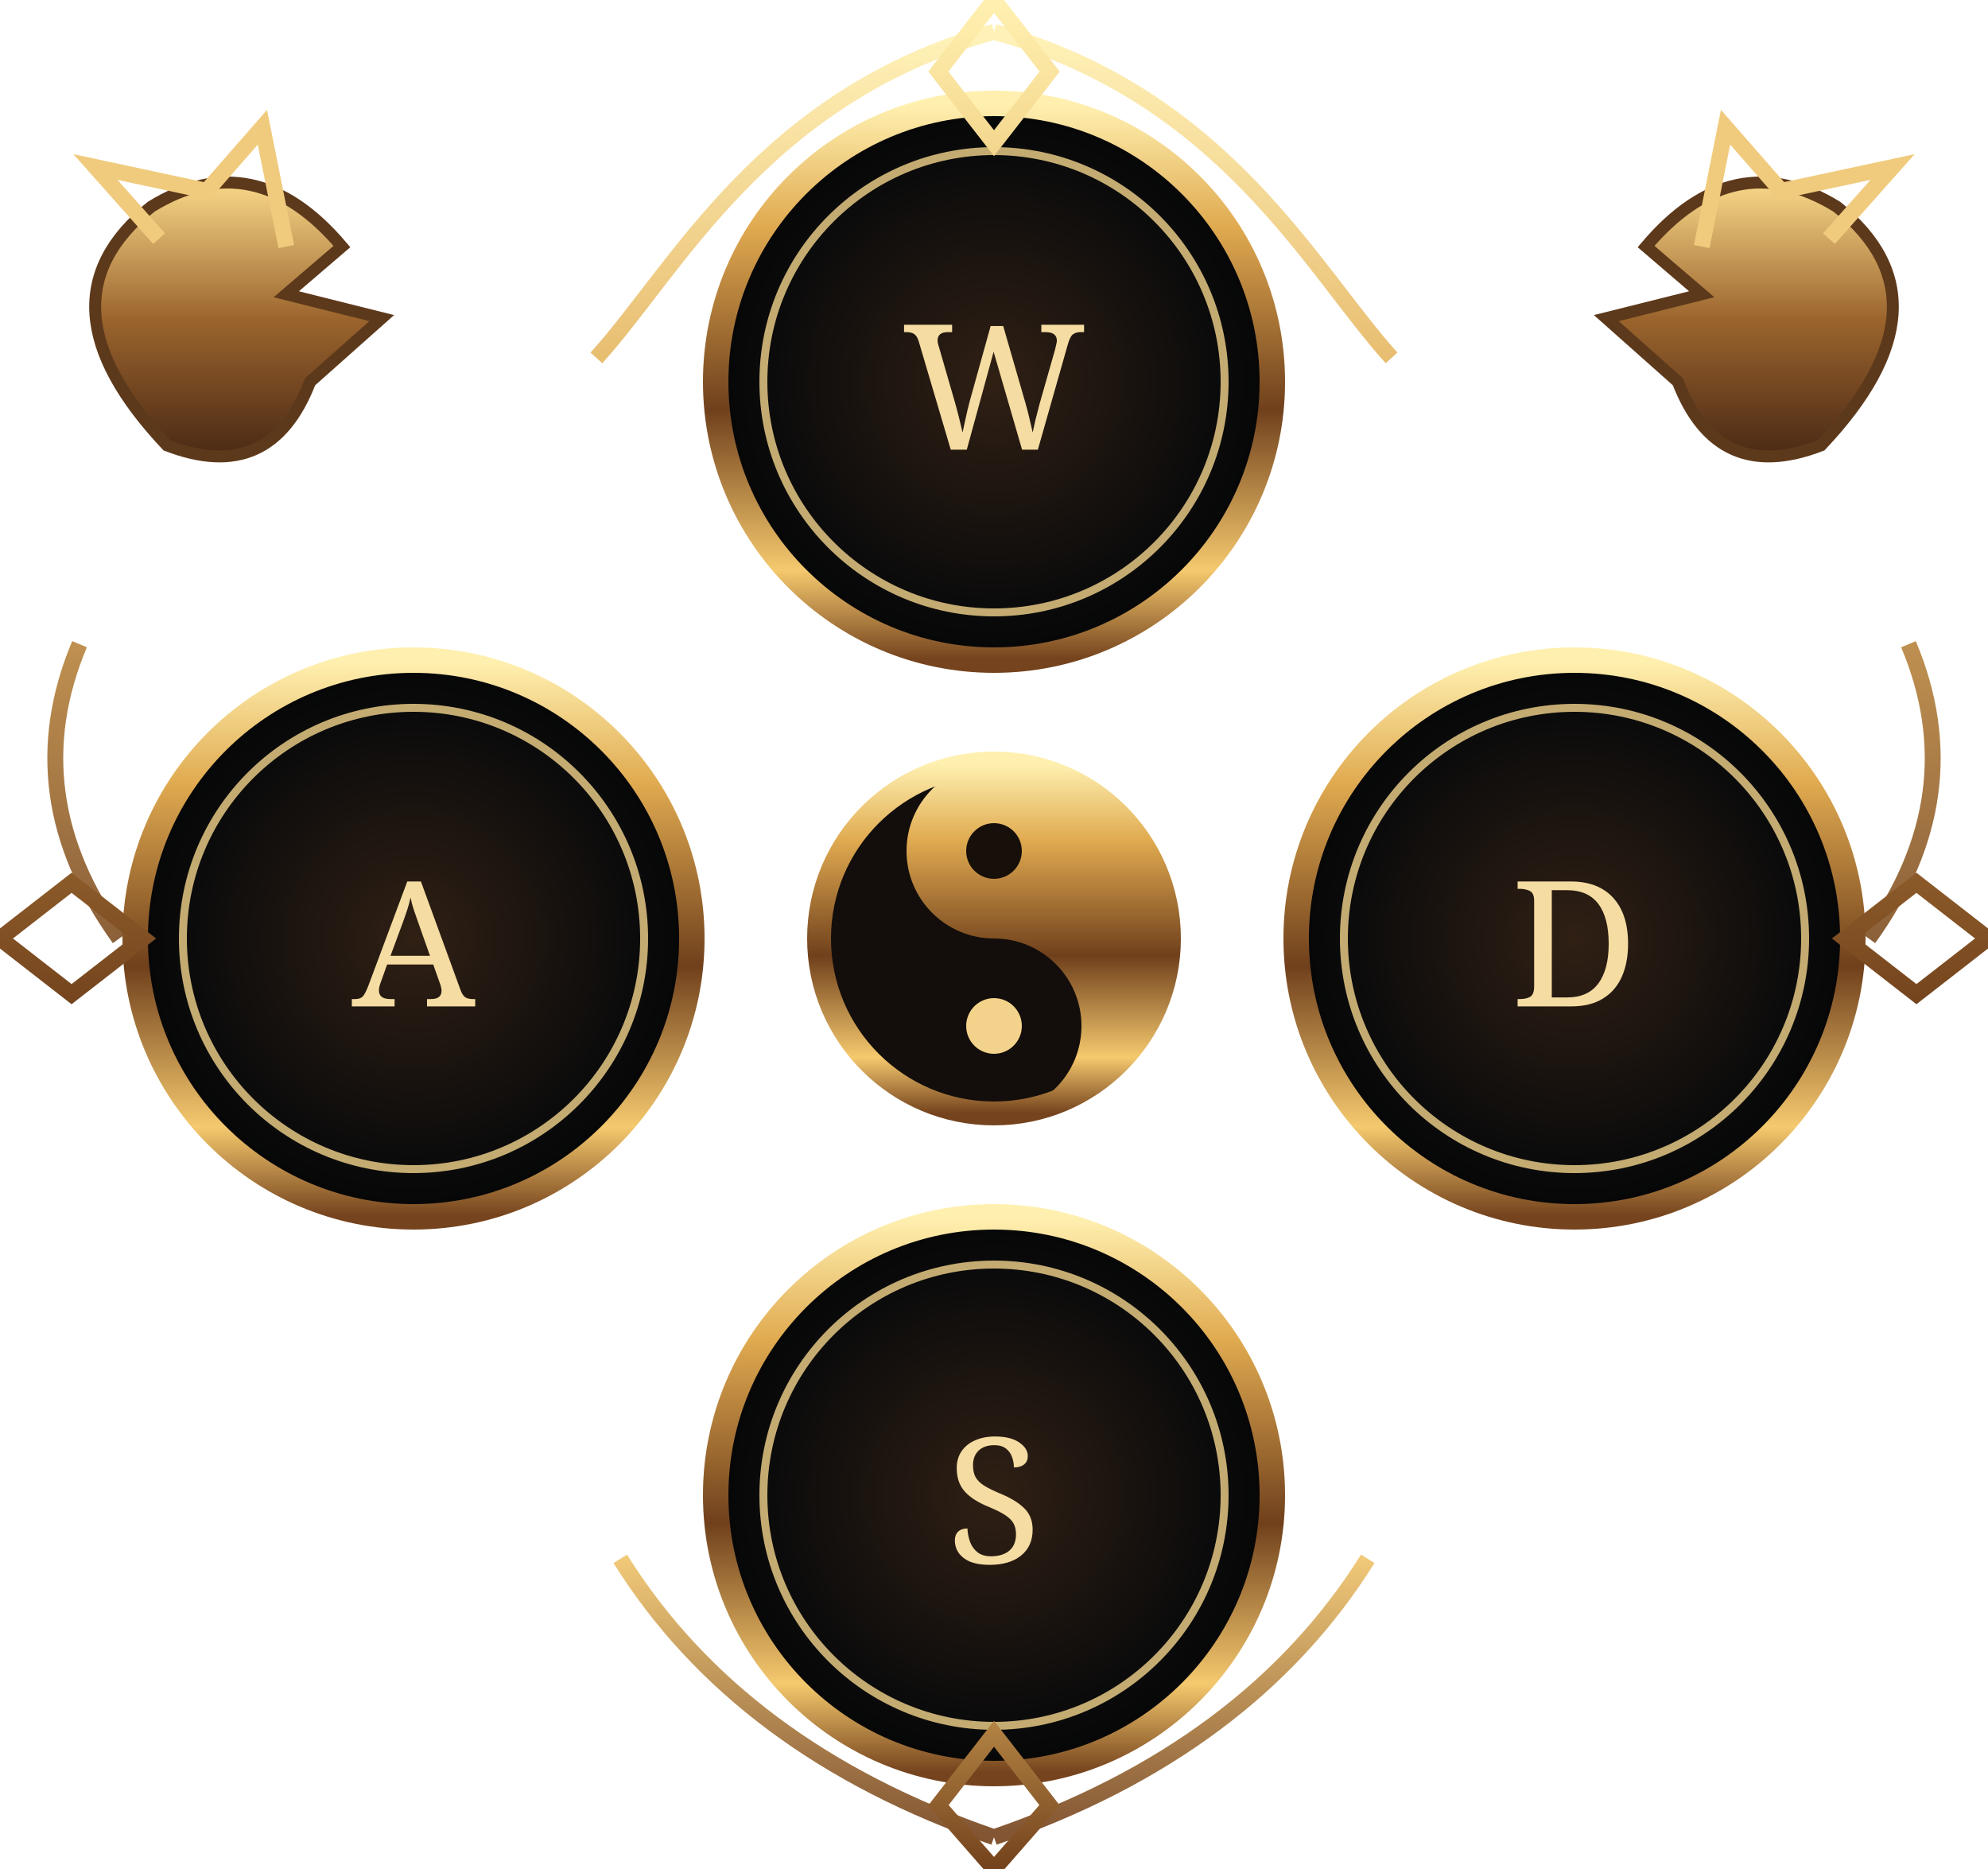
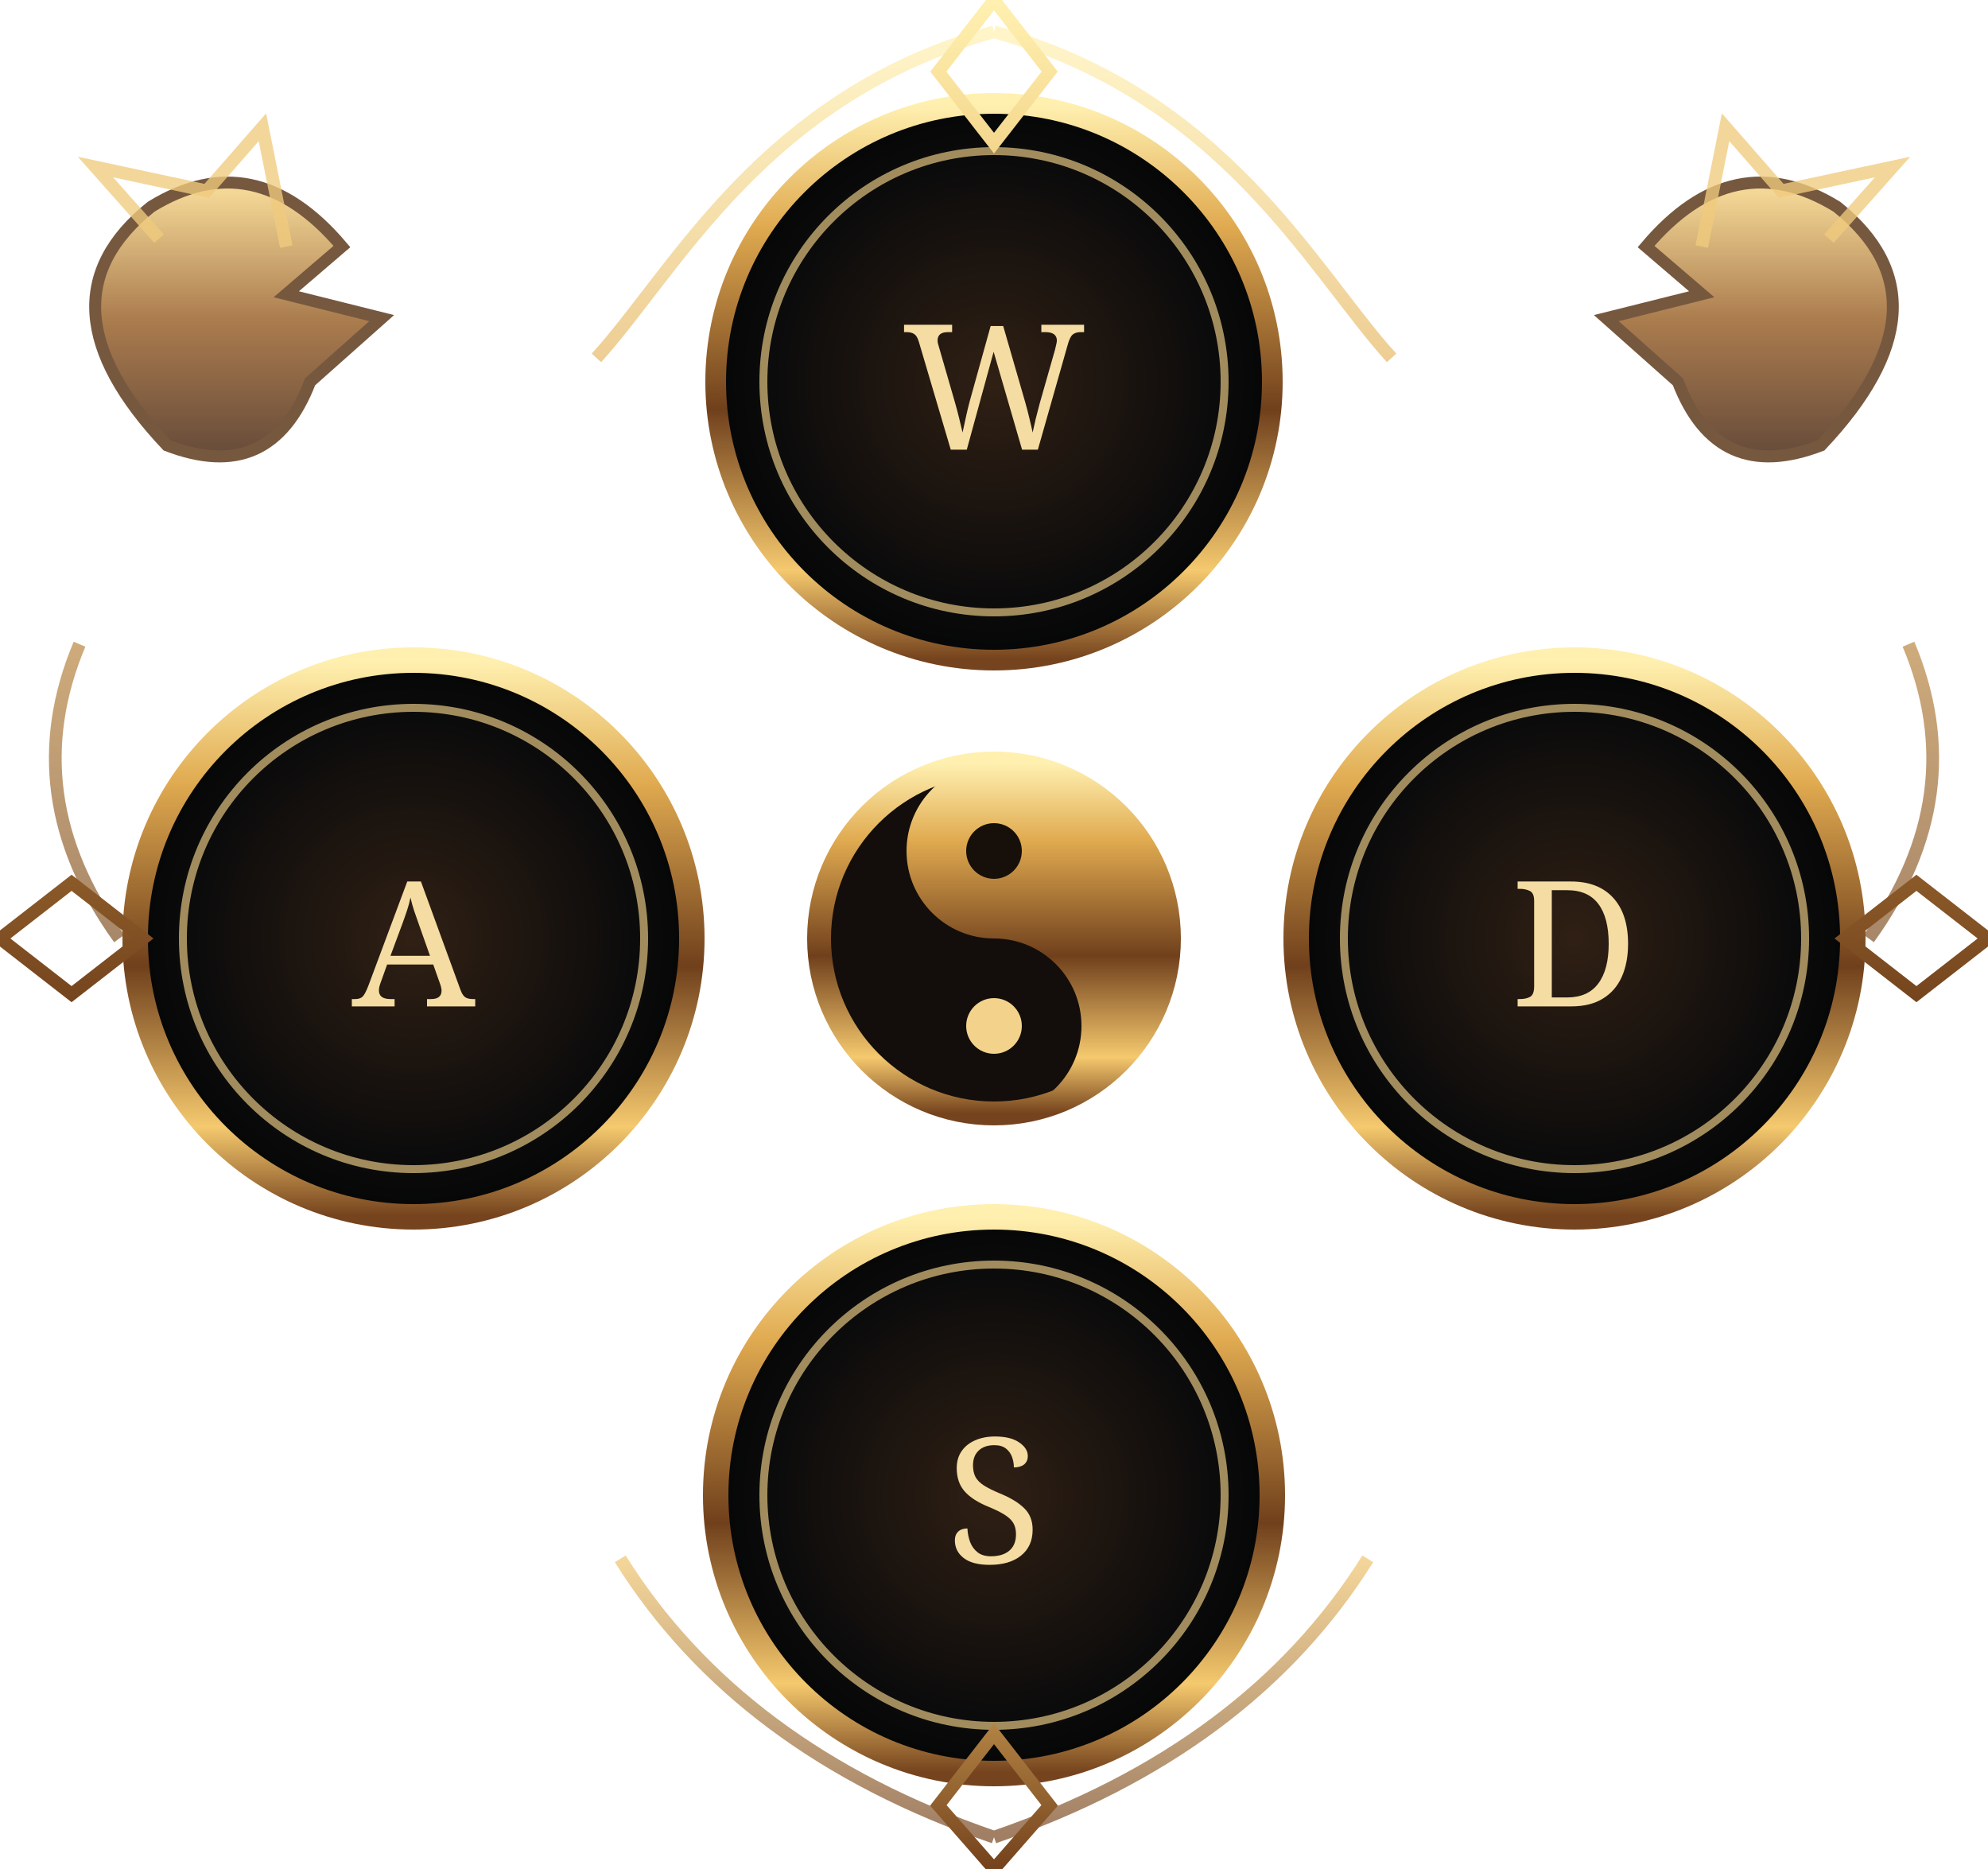
<svg xmlns="http://www.w3.org/2000/svg" viewBox="0 0 250 235">
  <defs>
    <linearGradient id="gold" x2="0" y2="1">
      <stop stop-color="#fff0b0" />
      <stop offset=".22" stop-color="#e0aa50" />
      <stop offset=".55" stop-color="#70401c" />
      <stop offset=".84" stop-color="#f5c96e" />
      <stop offset="1" stop-color="#75431d" />
    </linearGradient>
    <radialGradient id="disc">
      <stop stop-color="#302014" />
      <stop offset=".76" stop-color="#0d0c0c" />
      <stop offset="1" stop-color="#050607" />
    </radialGradient>
    <linearGradient id="dragon" x2="0" y2="1">
      <stop stop-color="#f8d889" />
      <stop offset=".5" stop-color="#9b642d" />
      <stop offset="1" stop-color="#4a2915" />
    </linearGradient>
  </defs>
-   <path d="M125 4 C96 12 85 34 75 45 M125 4 C154 12 165 34 175 45 M15 118 Q2 100 10 81 M235 118 Q248 100 240 81 M125 231 Q93 220 78 196 M125 231 Q157 220 172 196" fill="none" stroke="url(#gold)" stroke-width="2" opacity=".9" />
-   <path d="M21 56 Q4 38 19 26 Q32 18 43 31 L36 37 L48 40 L39 48 Q34 61 21 56 Z M229 56 Q246 38 231 26 Q218 18 207 31 L214 37 L202 40 L211 48 Q216 61 229 56 Z" fill="url(#dragon)" stroke="#5d391b" stroke-width="1.5" />
-   <path d="M20 30 l-8 -9 14 3 7 -8 3 15 M230 30 l8 -9 -14 3 -7 -8 -3 15" fill="none" stroke="#f0cb7d" stroke-width="2" />
-   <circle cx="125" cy="48" r="35" fill="url(#disc)" stroke="url(#gold)" stroke-width="3.2" />
+   <path d="M125 4 C96 12 85 34 75 45 M125 4 C154 12 165 34 175 45 M15 118 Q2 100 10 81 M235 118 Q248 100 240 81 M125 231 Q93 220 78 196 M125 231 Q157 220 172 196" fill="none" stroke="url(#gold)" stroke-width="1.6" opacity=".68" />
+   <path d="M21 56 Q4 38 19 26 Q32 18 43 31 L36 37 L48 40 L39 48 Q34 61 21 56 Z M229 56 Q246 38 231 26 Q218 18 207 31 L214 37 L202 40 L211 48 Q216 61 229 56 Z" fill="url(#dragon)" stroke="#5d391b" stroke-width="1.5" opacity=".84" />
+   <path d="M20 30 l-8 -9 14 3 7 -8 3 15 M230 30 l8 -9 -14 3 -7 -8 -3 15" fill="none" stroke="#f0cb7d" stroke-width="1.6" opacity=".78" />
+   <circle cx="125" cy="48" r="35" fill="url(#disc)" stroke="url(#gold)" stroke-width="2.6" />
  <circle cx="52" cy="118" r="35" fill="url(#disc)" stroke="url(#gold)" stroke-width="3.2" />
  <circle cx="198" cy="118" r="35" fill="url(#disc)" stroke="url(#gold)" stroke-width="3.2" />
  <circle cx="125" cy="188" r="35" fill="url(#disc)" stroke="url(#gold)" stroke-width="3.2" />
-   <g fill="none" stroke="#f3d38b" stroke-width="1" opacity=".8">
+   <g fill="none" stroke="#f3d38b" stroke-width="1" opacity=".65">
    <circle cx="125" cy="48" r="29" />
    <circle cx="52" cy="118" r="29" />
    <circle cx="198" cy="118" r="29" />
    <circle cx="125" cy="188" r="29" />
  </g>
  <circle cx="125" cy="118" r="22" fill="#130e0b" stroke="url(#gold)" stroke-width="3" />
  <path d="M125 96 A22 22 0 0 1 125 140 A11 11 0 0 0 125 118 A11 11 0 0 1 125 96" fill="url(#gold)" />
  <circle cx="125" cy="107" r="3.5" fill="#170f0a" />
  <circle cx="125" cy="129" r="3.5" fill="#f3d38b" />
  <g fill="#f5dca2" font-family="serif" font-size="22" text-anchor="middle" dominant-baseline="central">
    <text x="125" y="48">W</text>
    <text x="52" y="118">A</text>
    <text x="198" y="118">D</text>
    <text x="125" y="188">S</text>
  </g>
-   <g fill="none" stroke="url(#gold)" stroke-width="2">
+   <g fill="none" stroke="url(#gold)" stroke-width="1.6">
    <path d="M125 0 l7 9 -7 9 -7 -9z M125 218 l7 9 -7 8 -7 -8z M0 118 l9 -7 9 7 -9 7z M232 118 l9 -7 9 7 -9 7z" />
  </g>
</svg>
